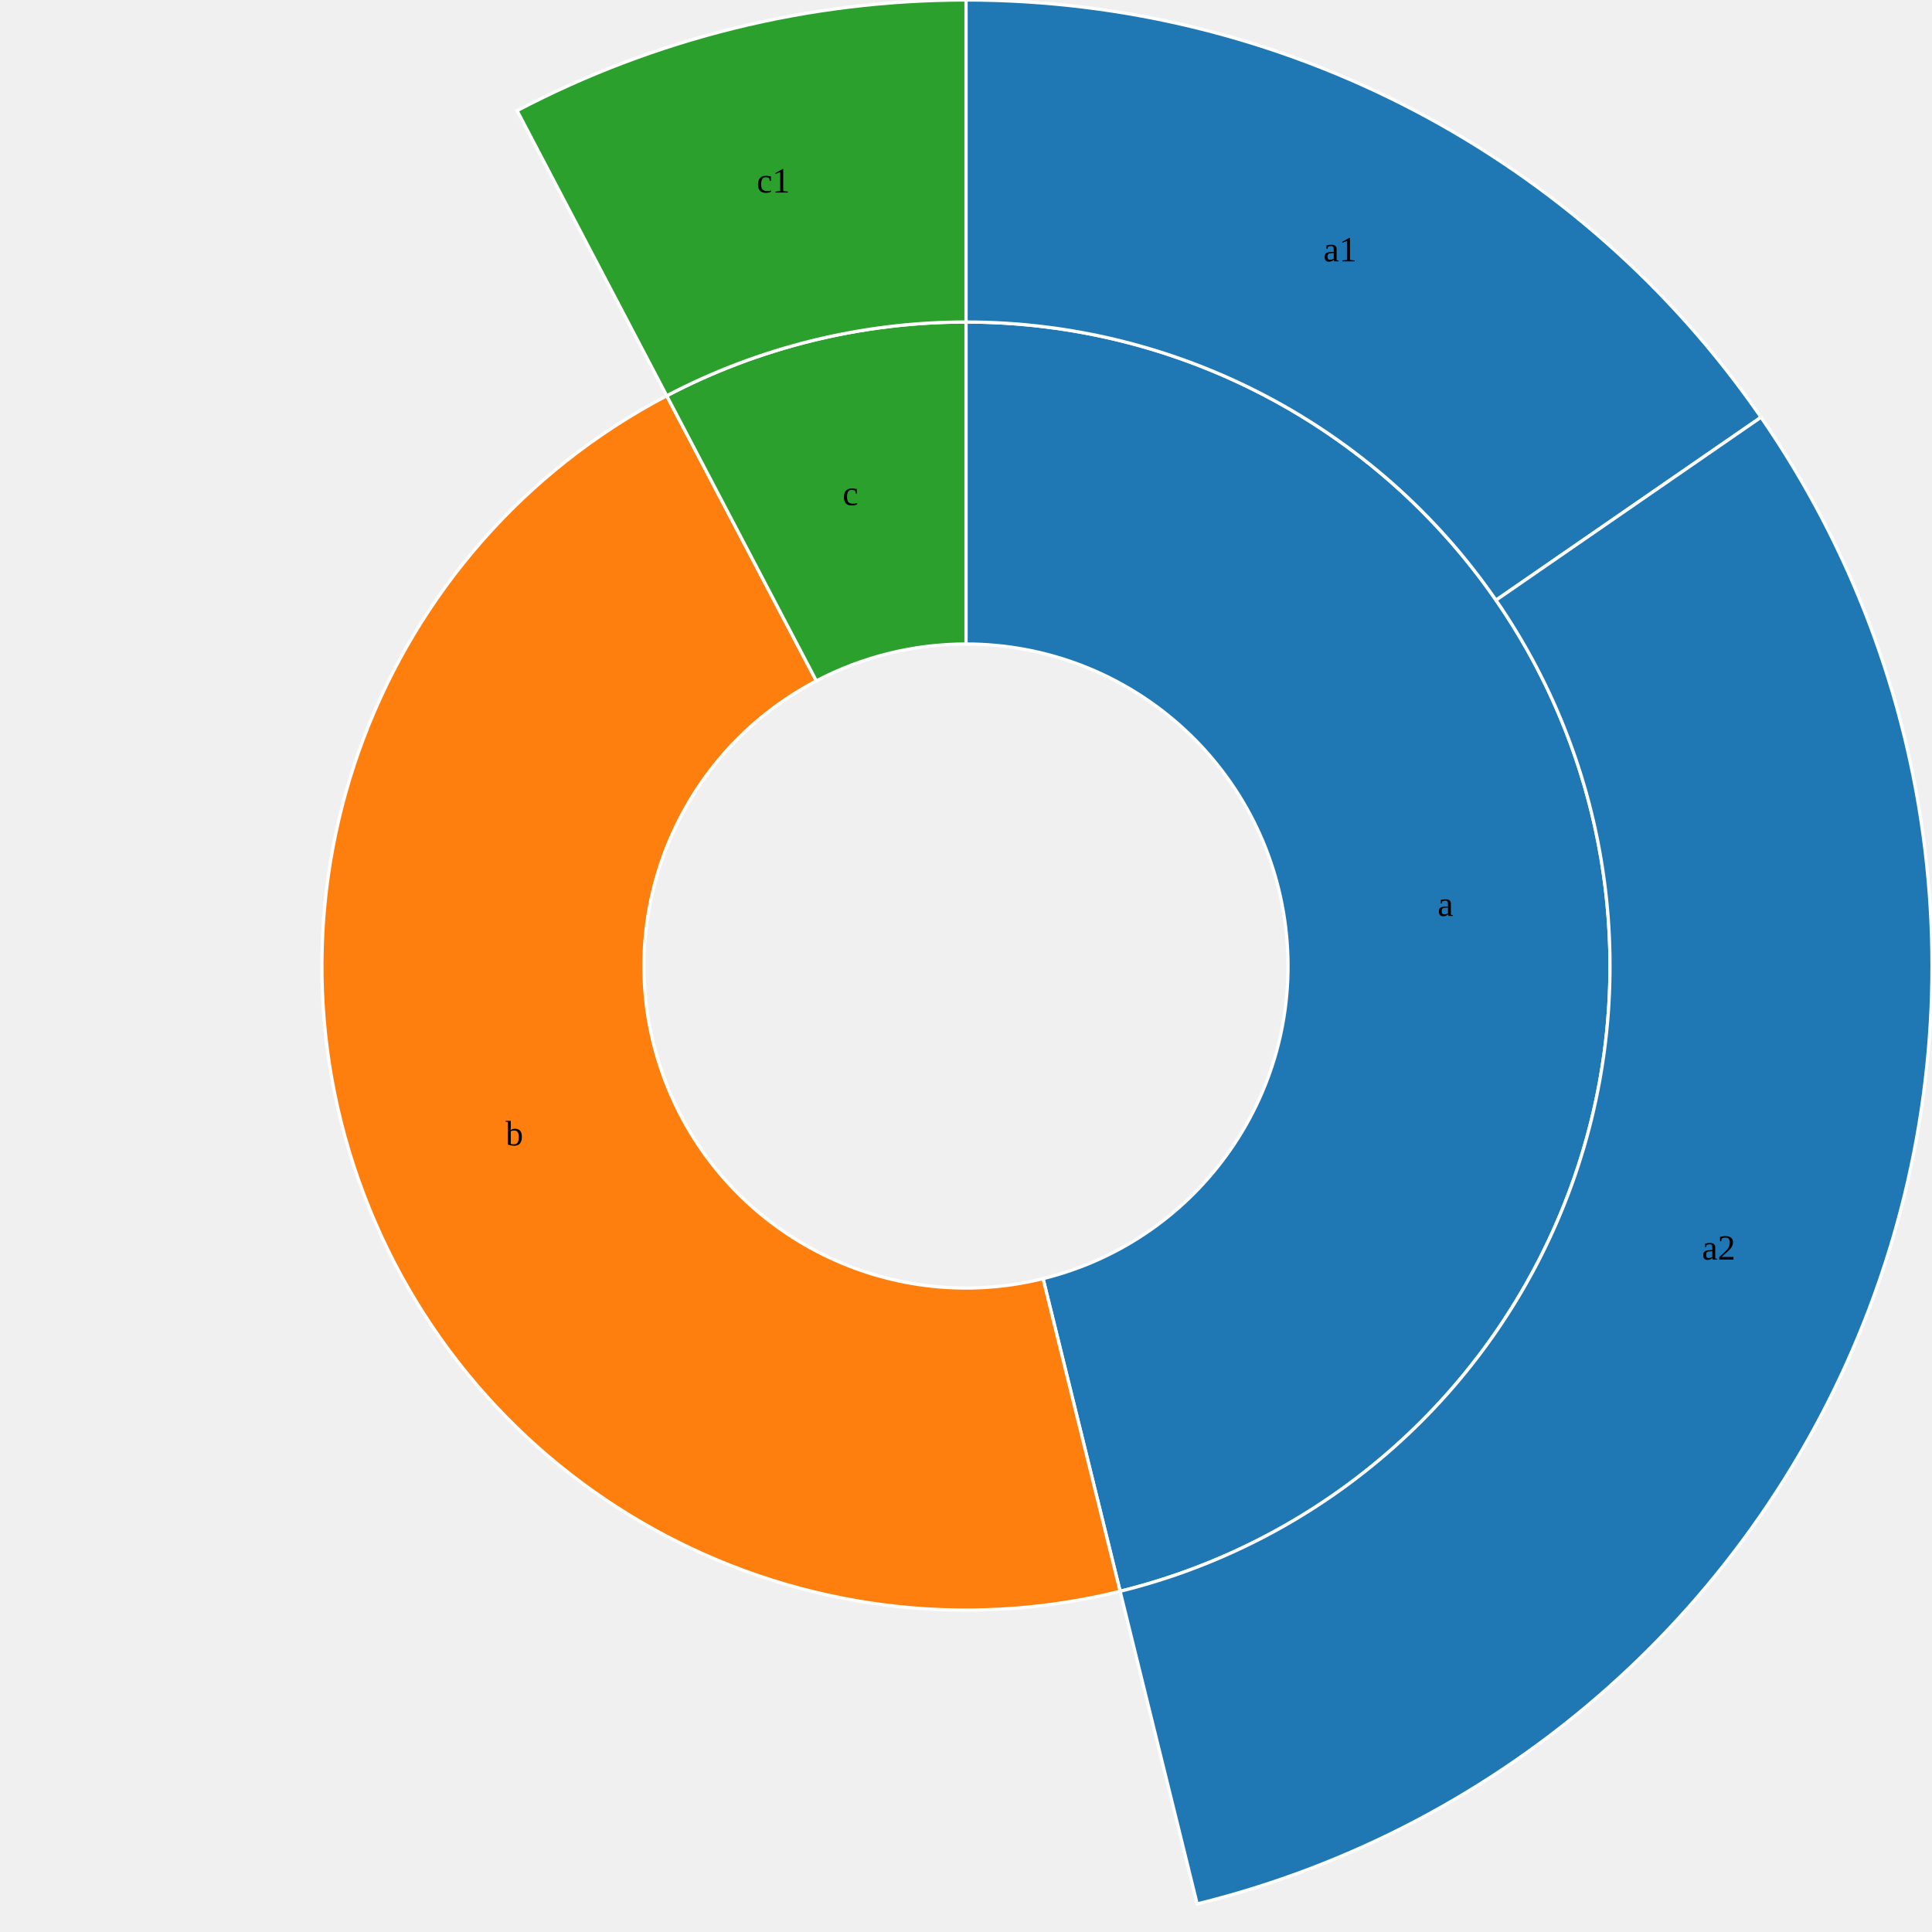
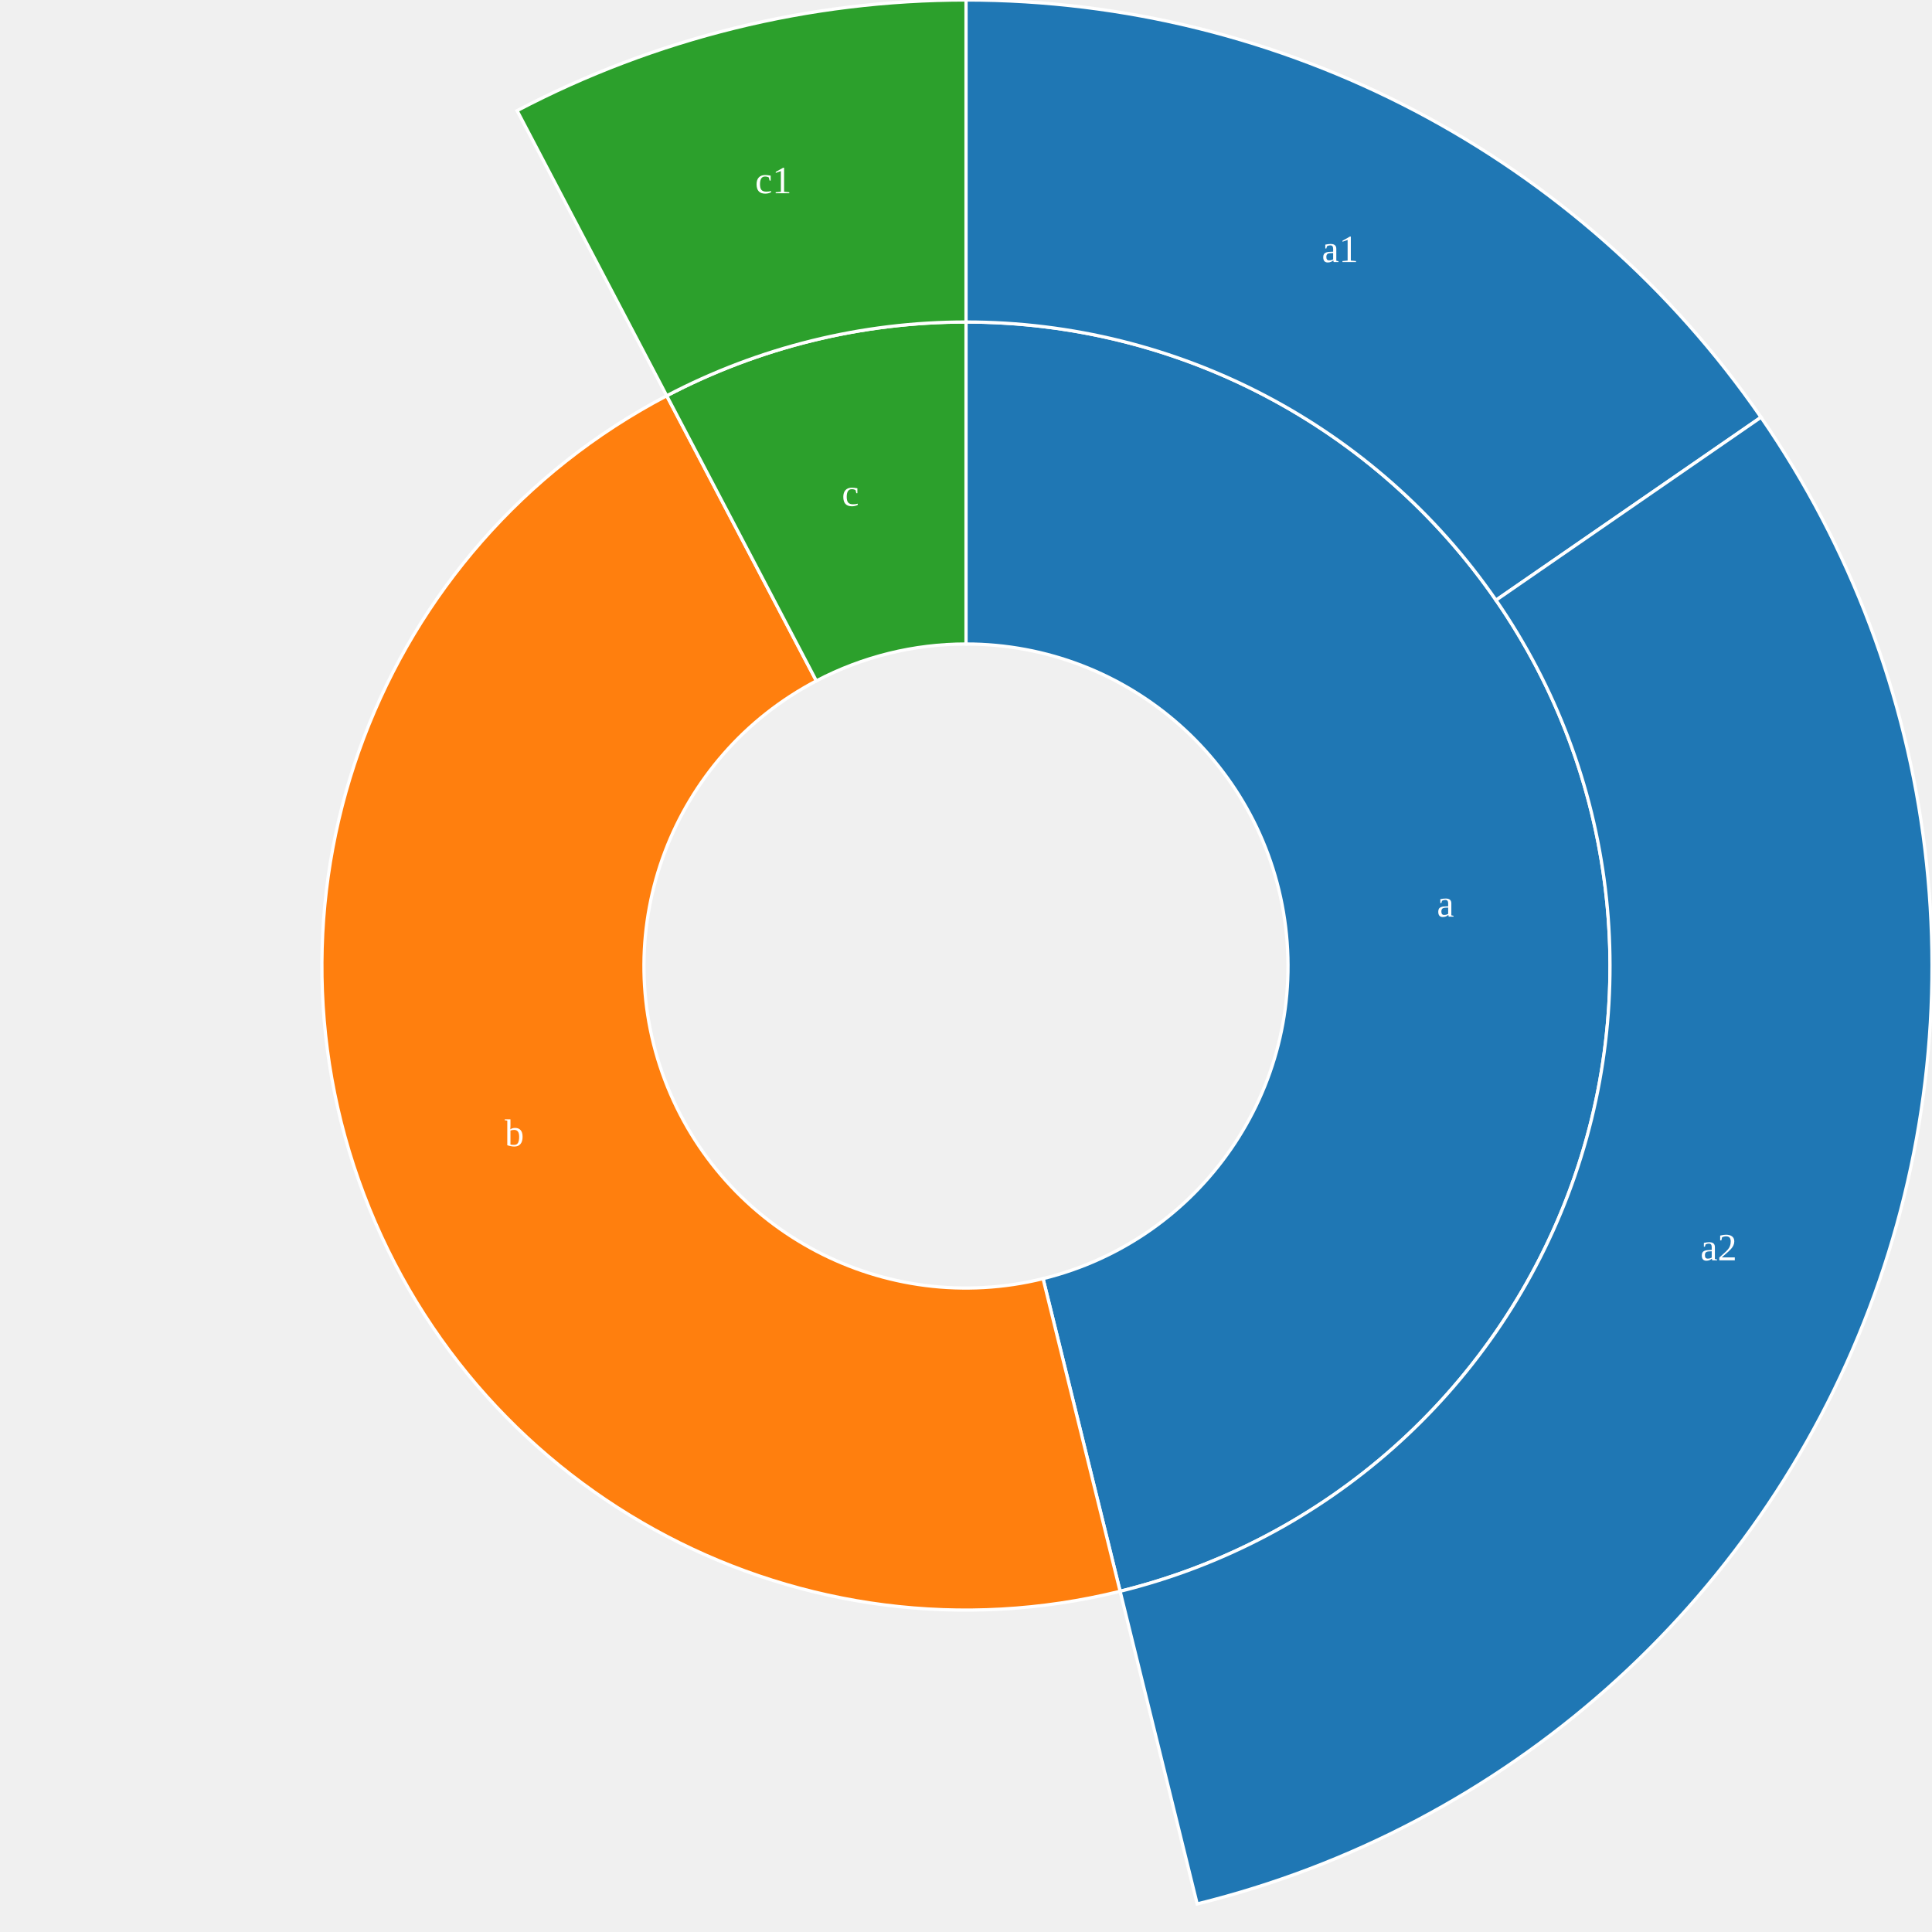
- <svg width="600" height="600" viewBox="0 0 600 600">
+ <svg width="600" height="600" font-family="var(--vis-font-family, sans-serif)" viewBox="0 0 600 600">
  <g transform="translate(300, 300)">
-     <path d="M0,-200A200,200,0,0,1,47.863,194.188L23.932,97.094A100,100,0,0,0,0,-100Z" fill="#1f77b4" stroke="white" stroke-width="1" />
-     <text x="148.906" y="-18.081" text-anchor="middle" dominant-baseline="middle" font-size="11">a</text>
-     <path d="M0,-300A300,300,0,0,1,246.895,-170.419L164.597,-113.613A200,200,0,0,0,0,-200Z" fill="#1f77b4" stroke="white" stroke-width="1" />
-     <text x="116.181" y="-221.364" text-anchor="middle" dominant-baseline="middle" font-size="11">a1</text>
-     <path d="M246.895,-170.419A300,300,0,0,1,71.795,291.283L47.863,194.188A200,200,0,0,0,164.597,-113.613Z" fill="#1f77b4" stroke="white" stroke-width="1" />
-     <text x="233.754" y="88.651" text-anchor="middle" dominant-baseline="middle" font-size="11">a2</text>
-     <path d="M47.863,194.188A200,200,0,0,1,-92.945,-177.091L-46.472,-88.546A100,100,0,0,0,23.932,97.094Z" fill="#ff7f0e" stroke="white" stroke-width="1" />
-     <text x="-140.252" y="53.191" text-anchor="middle" dominant-baseline="middle" font-size="11">b</text>
-     <path d="M-92.945,-177.091A200,200,0,0,1,0,-200L0,-100A100,100,0,0,0,-46.472,-88.546Z" fill="#2ca02c" stroke="white" stroke-width="1" />
-     <text x="-35.897" y="-145.641" text-anchor="middle" dominant-baseline="middle" font-size="11">c</text>
-     <path d="M-139.417,-265.637A300,300,0,0,1,0,-300L0,-200A200,200,0,0,0,-92.945,-177.091Z" fill="#2ca02c" stroke="white" stroke-width="1" />
-     <text x="-59.829" y="-242.736" text-anchor="middle" dominant-baseline="middle" font-size="11">c1</text>
+     <path d="M0,-200A200,200,0,0,1,47.863,194.188L23.932,97.094A100,100,0,0,0,0,-100Z" fill="#1f77b4" stroke="var(--vis-background, #ffffff)" stroke-width="1" />
+     <text x="148.906" y="-18.081" text-anchor="middle" dominant-baseline="middle" font-size="var(--vis-label-size, 12px)" fill="var(--vis-background, #ffffff)">a</text>
+     <path d="M0,-300A300,300,0,0,1,246.895,-170.419L164.597,-113.613A200,200,0,0,0,0,-200Z" fill="#1f77b4" stroke="var(--vis-background, #ffffff)" stroke-width="1" />
+     <text x="116.181" y="-221.364" text-anchor="middle" dominant-baseline="middle" font-size="var(--vis-label-size, 12px)" fill="var(--vis-background, #ffffff)">a1</text>
+     <path d="M246.895,-170.419A300,300,0,0,1,71.795,291.283L47.863,194.188A200,200,0,0,0,164.597,-113.613Z" fill="#1f77b4" stroke="var(--vis-background, #ffffff)" stroke-width="1" />
+     <text x="233.754" y="88.651" text-anchor="middle" dominant-baseline="middle" font-size="var(--vis-label-size, 12px)" fill="var(--vis-background, #ffffff)">a2</text>
+     <path d="M47.863,194.188A200,200,0,0,1,-92.945,-177.091L-46.472,-88.546A100,100,0,0,0,23.932,97.094Z" fill="#ff7f0e" stroke="var(--vis-background, #ffffff)" stroke-width="1" />
+     <text x="-140.252" y="53.191" text-anchor="middle" dominant-baseline="middle" font-size="var(--vis-label-size, 12px)" fill="var(--vis-background, #ffffff)">b</text>
+     <path d="M-92.945,-177.091A200,200,0,0,1,0,-200L0,-100A100,100,0,0,0,-46.472,-88.546Z" fill="#2ca02c" stroke="var(--vis-background, #ffffff)" stroke-width="1" />
+     <text x="-35.897" y="-145.641" text-anchor="middle" dominant-baseline="middle" font-size="var(--vis-label-size, 12px)" fill="var(--vis-background, #ffffff)">c</text>
+     <path d="M-139.417,-265.637A300,300,0,0,1,0,-300L0,-200A200,200,0,0,0,-92.945,-177.091Z" fill="#2ca02c" stroke="var(--vis-background, #ffffff)" stroke-width="1" />
+     <text x="-59.829" y="-242.736" text-anchor="middle" dominant-baseline="middle" font-size="var(--vis-label-size, 12px)" fill="var(--vis-background, #ffffff)">c1</text>
  </g>
</svg>
